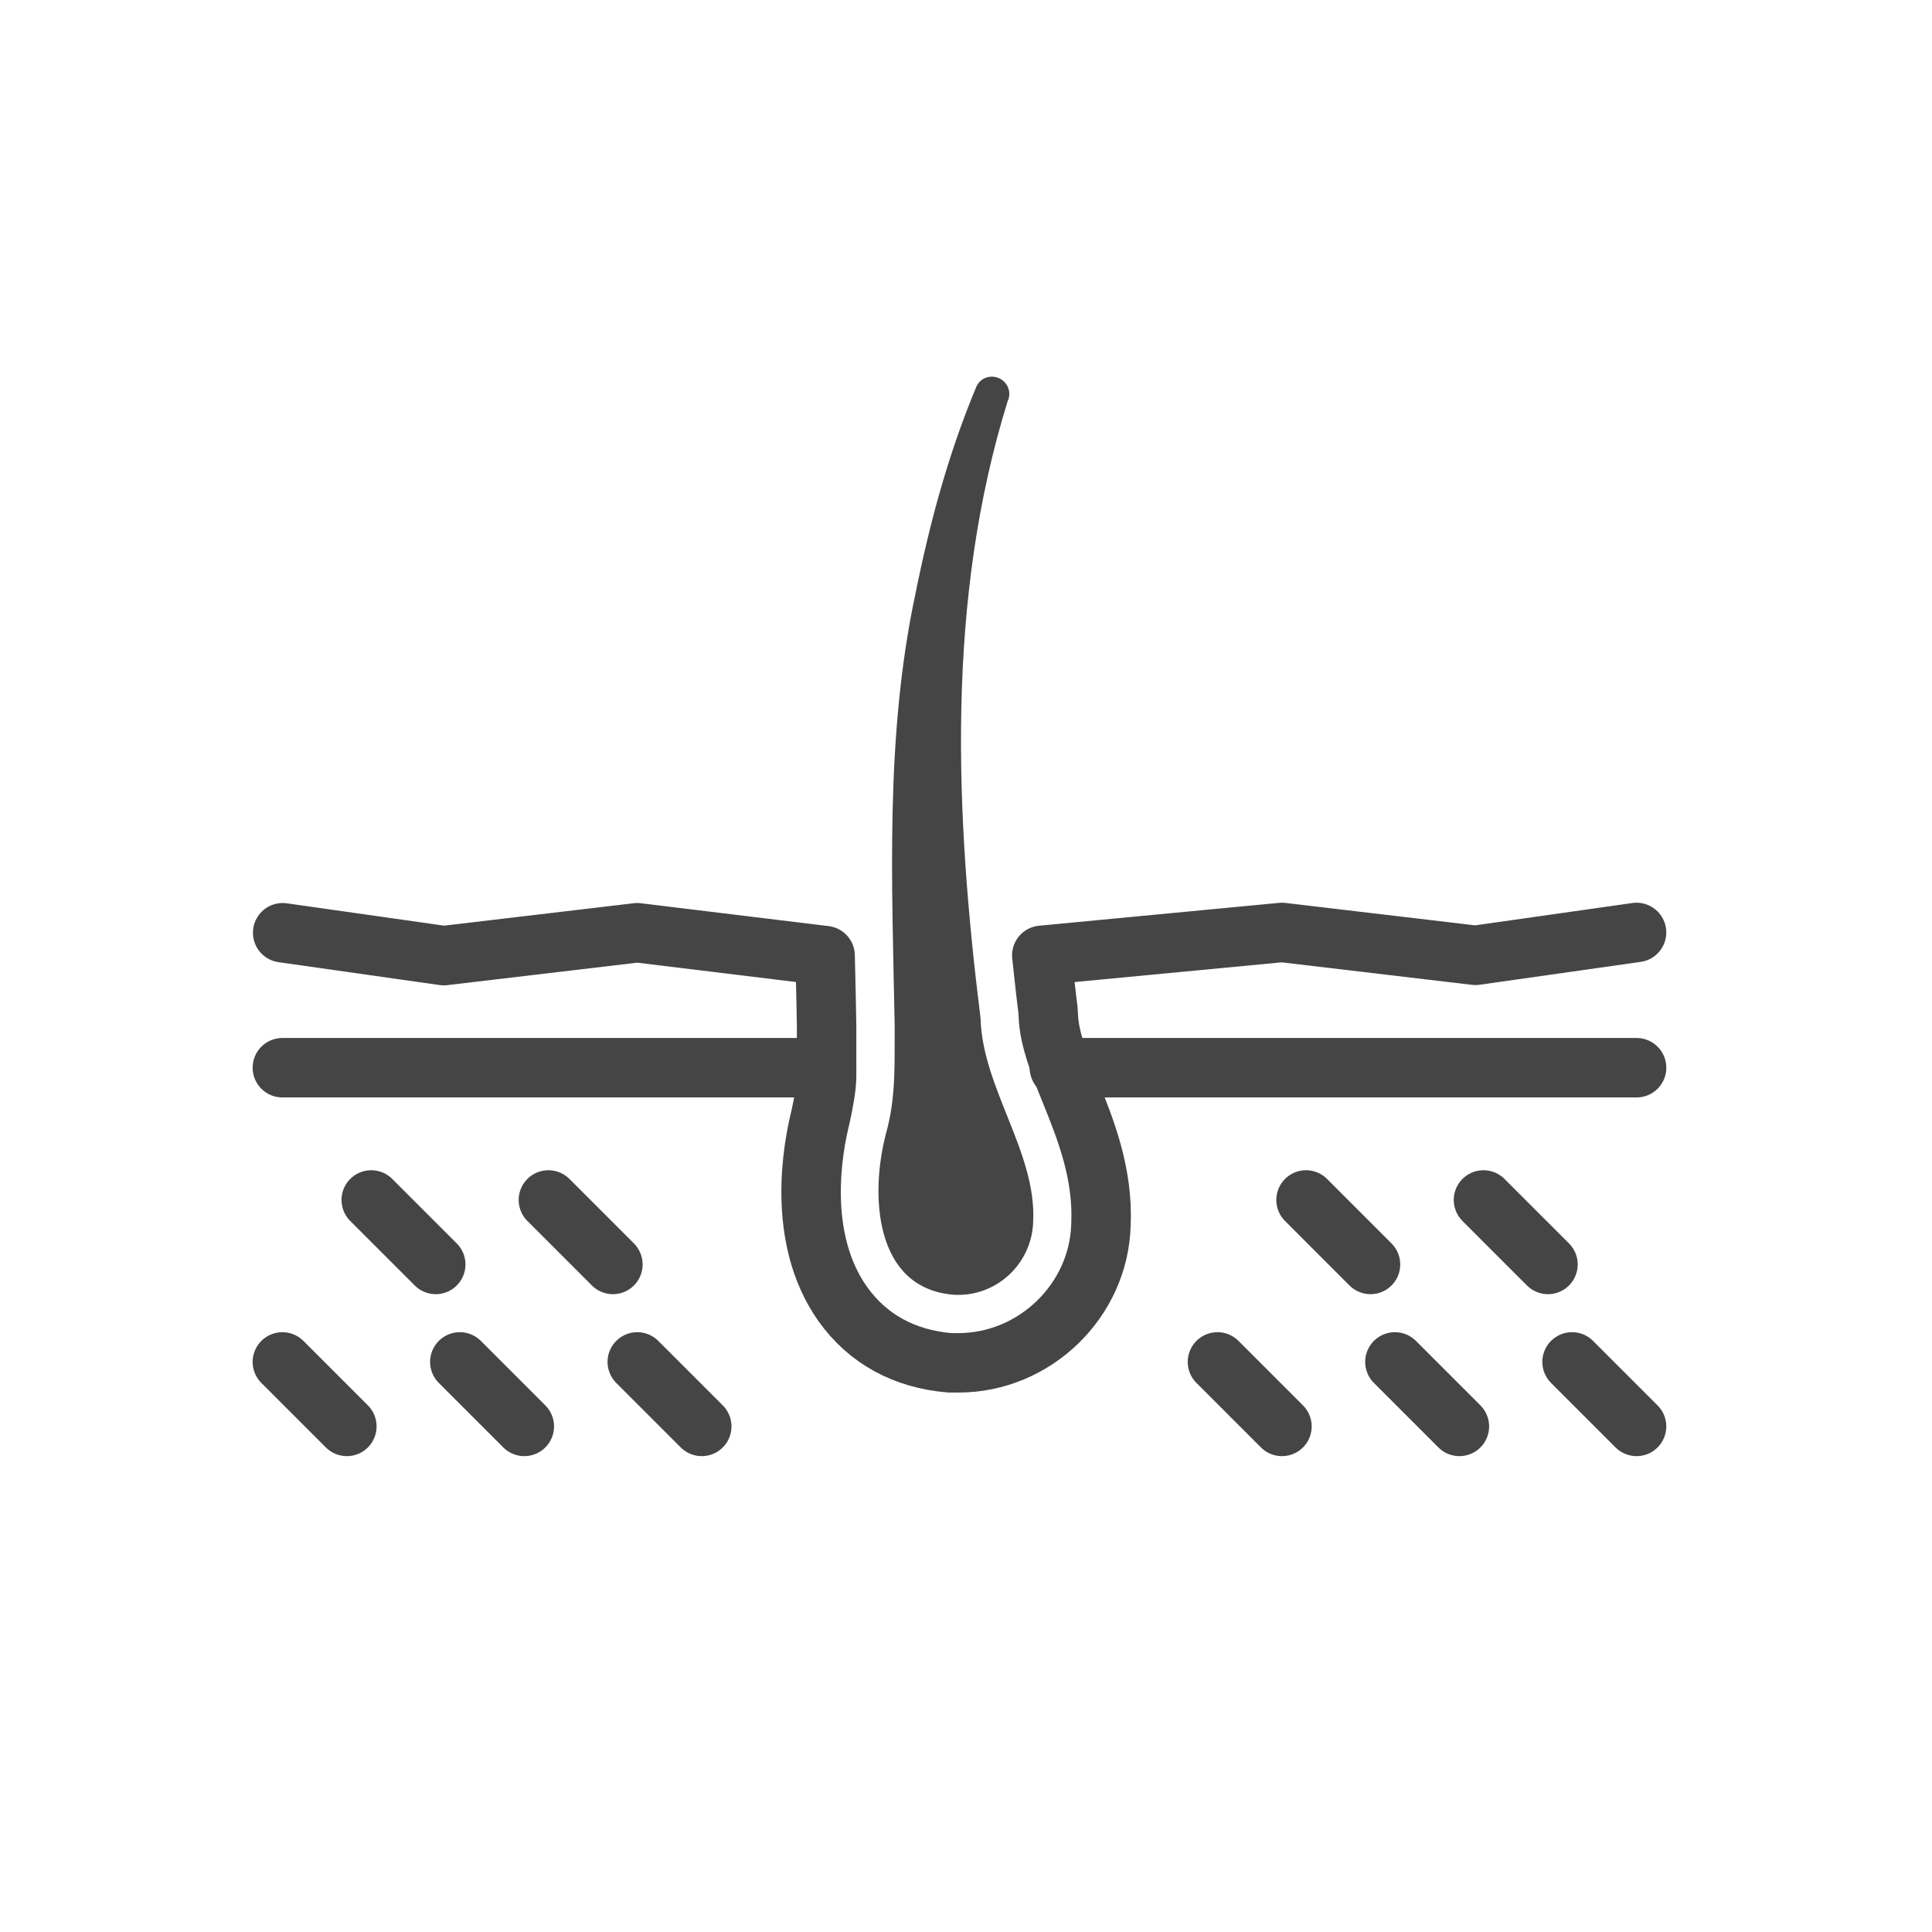
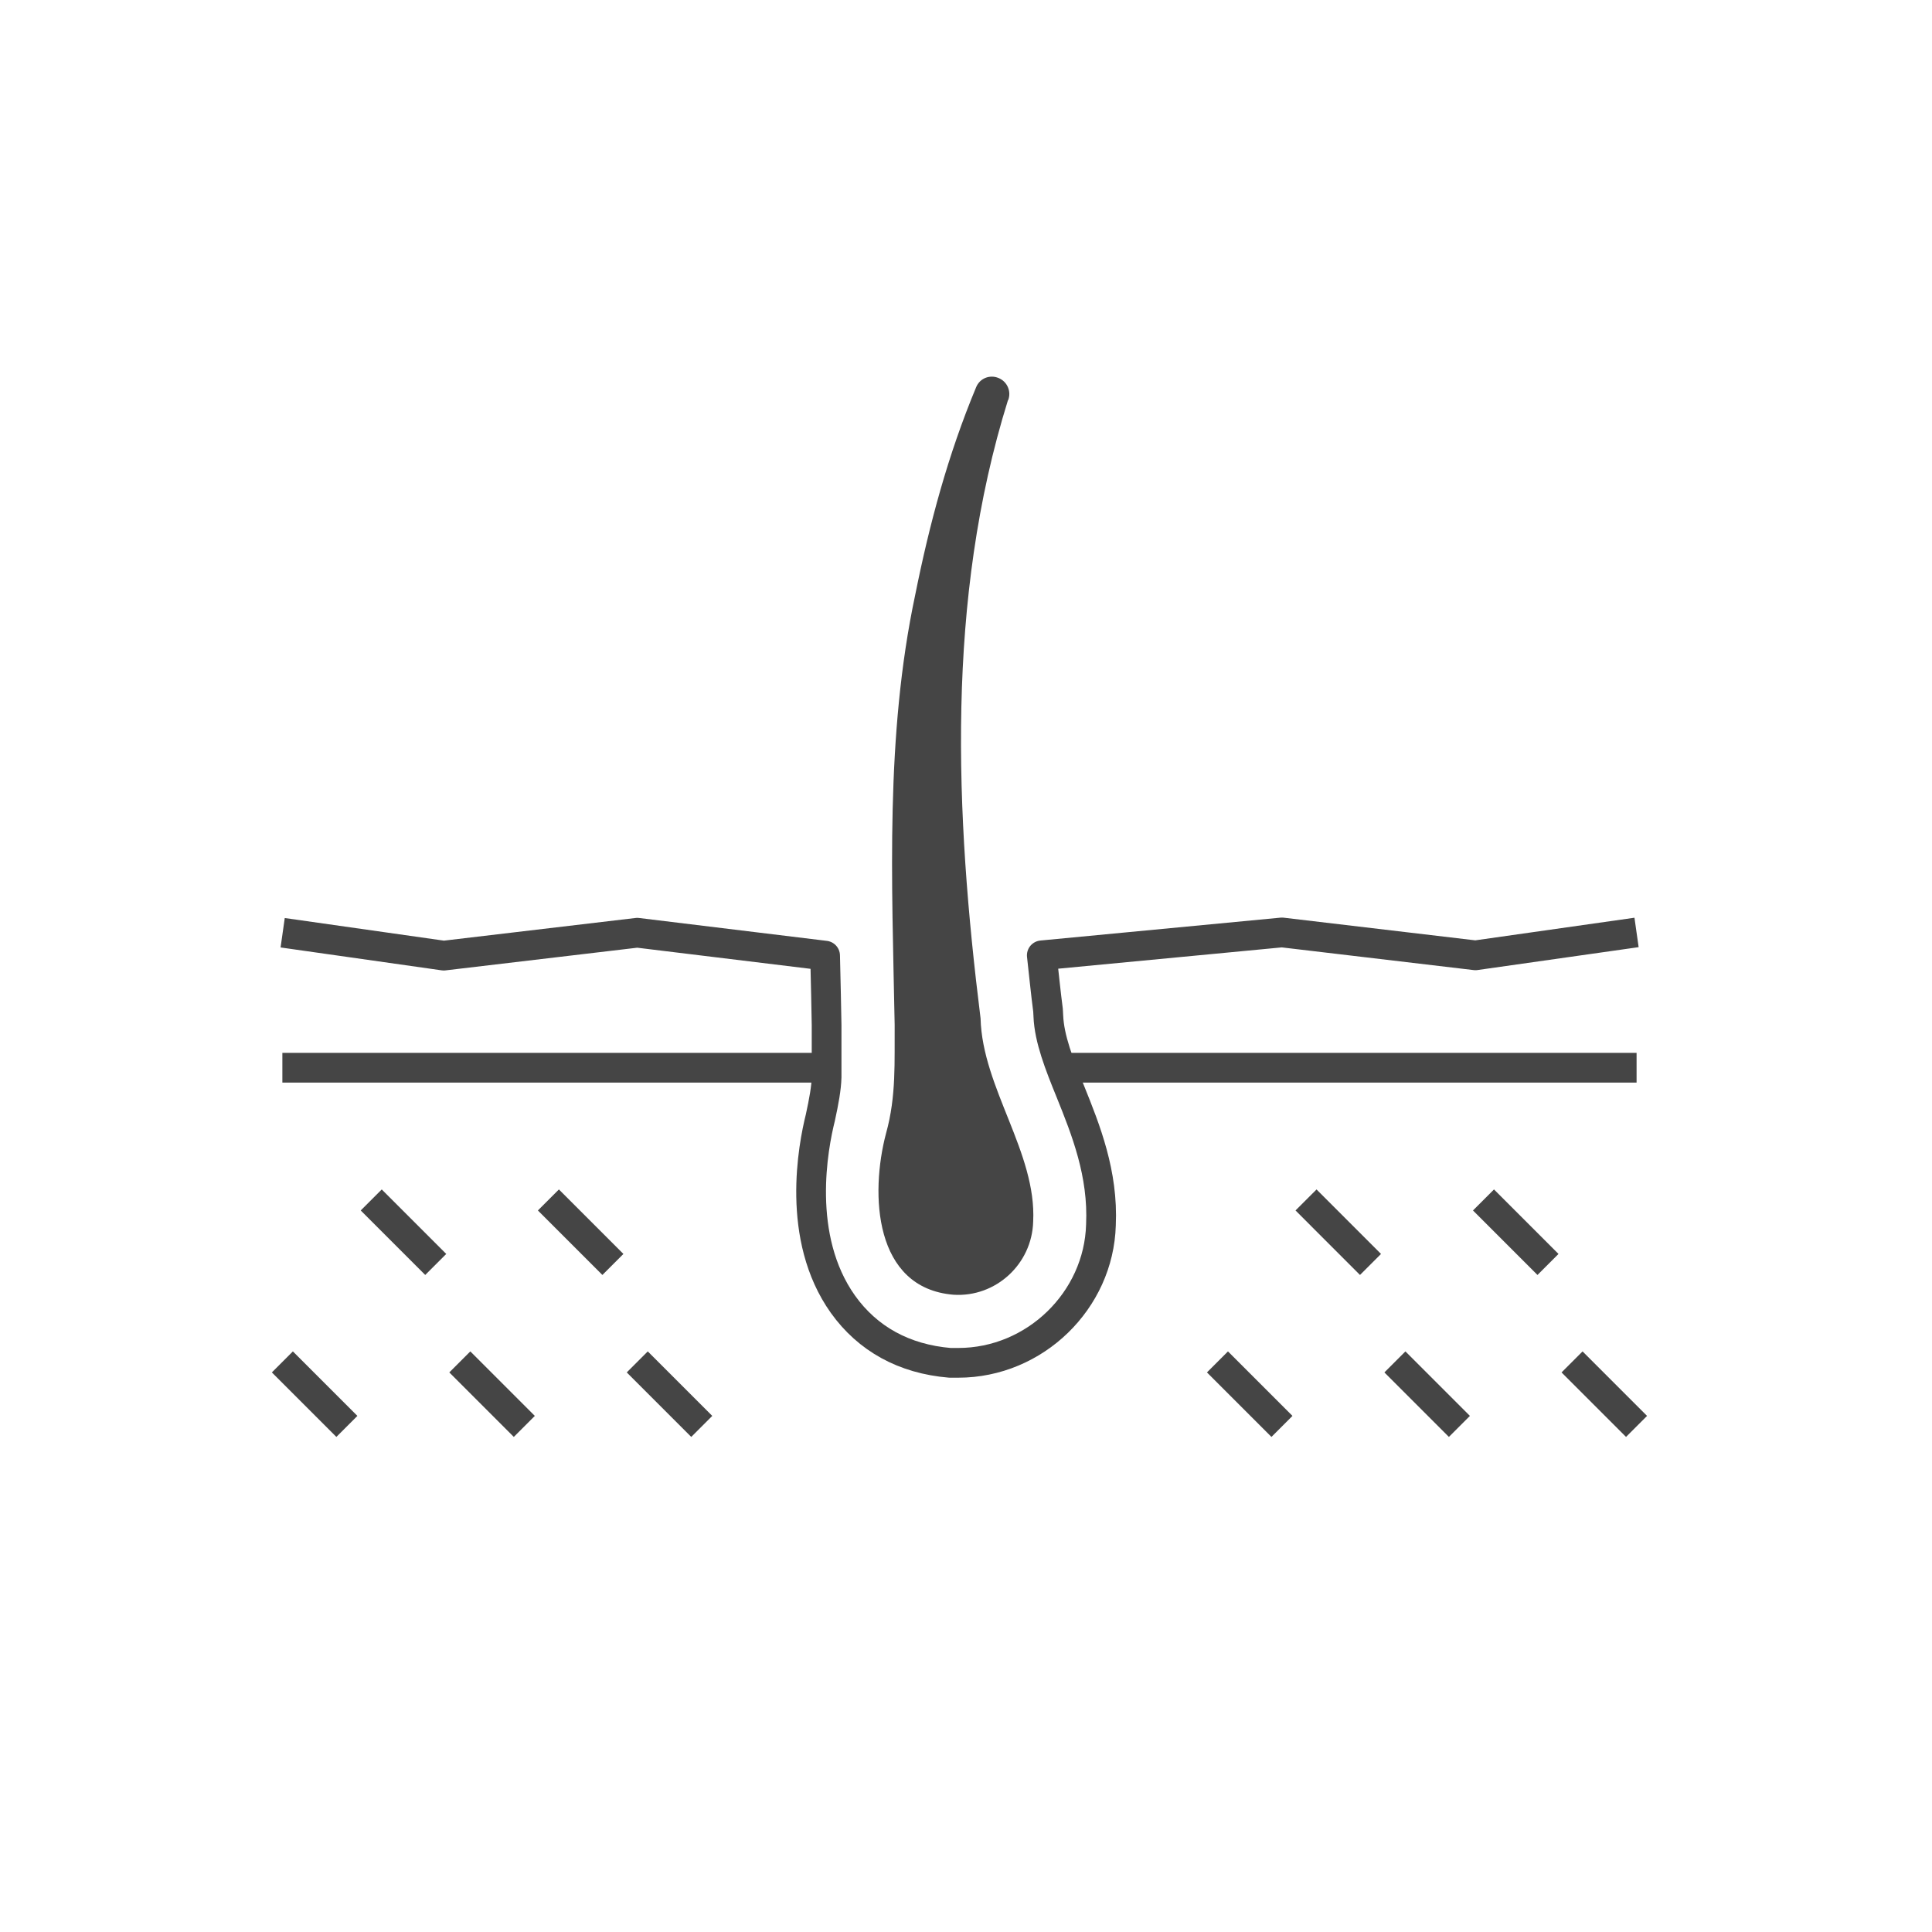
<svg xmlns="http://www.w3.org/2000/svg" width="65" height="65" viewBox="0 0 65 65" fill="none">
  <path d="M33.91 13.47C31.82 20.171 32.13 27.37 32.99 34.261C33.05 36.6 34.88 38.781 34.76 41.1C34.72 42.531 33.5 43.651 32.08 43.56C29.4 43.34 29.27 40.17 29.81 38.13C30.16 36.88 30.09 35.691 30.1 34.48C30.01 29.66 29.78 24.78 30.79 20.02C31.27 17.631 31.89 15.31 32.84 13.03C32.96 12.73 33.3 12.591 33.6 12.72C33.89 12.841 34.03 13.171 33.92 13.46L33.91 13.47Z" fill="#454545" />
-   <path d="M55.06 31.371L49.64 32.141L43.13 31.371L35.05 32.141C35.12 32.761 35.18 33.381 35.26 33.991C35.26 34.051 35.27 34.121 35.27 34.181C35.3 34.951 35.64 35.811 36.01 36.721C36.53 38.011 37.12 39.481 37.04 41.211C36.97 43.751 34.82 45.851 32.24 45.851C32.15 45.851 32.05 45.851 31.96 45.851C30.41 45.721 29.19 45.041 28.36 43.881C26.76 41.631 27.36 38.561 27.6 37.601C27.72 37.051 27.8 36.611 27.81 36.241V34.491L27.79 33.461C27.78 33.021 27.77 32.591 27.76 32.151L21.44 31.381L14.93 32.151L9.51 31.381" stroke="#454545" stroke-width="2" stroke-linecap="round" stroke-linejoin="round" />
-   <path d="M9.5 35.922H27.81" stroke="#454545" stroke-width="2" stroke-linecap="round" stroke-linejoin="round" />
-   <path d="M35.641 35.922H55.061" stroke="#454545" stroke-width="2" stroke-linecap="round" stroke-linejoin="round" />
-   <path d="M9.5 45.82L11.67 47.99" stroke="#454545" stroke-width="2" stroke-linecap="round" stroke-linejoin="round" />
-   <path d="M15.47 45.82L17.64 47.99" stroke="#454545" stroke-width="2" stroke-linecap="round" stroke-linejoin="round" />
-   <path d="M21.44 45.82L23.61 47.99" stroke="#454545" stroke-width="2" stroke-linecap="round" stroke-linejoin="round" />
-   <path d="M40.96 45.82L43.13 47.99" stroke="#454545" stroke-width="2" stroke-linecap="round" stroke-linejoin="round" />
-   <path d="M46.93 45.82L49.1 47.99" stroke="#454545" stroke-width="2" stroke-linecap="round" stroke-linejoin="round" />
-   <path d="M52.89 45.82L55.06 47.99" stroke="#454545" stroke-width="2" stroke-linecap="round" stroke-linejoin="round" />
-   <path d="M12.49 40.371L14.66 42.541" stroke="#454545" stroke-width="2" stroke-linecap="round" stroke-linejoin="round" />
-   <path d="M18.45 40.371L20.62 42.541" stroke="#454545" stroke-width="2" stroke-linecap="round" stroke-linejoin="round" />
-   <path d="M43.94 40.371L46.109 42.541" stroke="#454545" stroke-width="2" stroke-linecap="round" stroke-linejoin="round" />
-   <path d="M49.91 40.371L52.08 42.541" stroke="#454545" stroke-width="2" stroke-linecap="round" stroke-linejoin="round" />
+   <path d="M55.06 31.371L49.64 32.141L43.13 31.371L35.05 32.141C35.12 32.761 35.18 33.381 35.26 33.991C35.26 34.051 35.27 34.121 35.27 34.181C35.3 34.951 35.64 35.811 36.01 36.721C36.53 38.011 37.12 39.481 37.04 41.211C36.97 43.751 34.82 45.851 32.24 45.851C32.15 45.851 32.05 45.851 31.96 45.851C30.41 45.721 29.19 45.041 28.36 43.881C26.76 41.631 27.36 38.561 27.6 37.601C27.72 37.051 27.8 36.611 27.81 36.241V34.491L27.79 33.461C27.78 33.021 27.77 32.591 27.76 32.151L21.44 31.381L14.93 32.151L9.51 31.381" stroke="#454545" strokeWidth="2" strokeLinecap="round" stroke-linejoin="round" />
+   <path d="M9.5 35.922H27.81" stroke="#454545" strokeWidth="2" strokeLinecap="round" stroke-linejoin="round" />
+   <path d="M35.641 35.922H55.061" stroke="#454545" strokeWidth="2" strokeLinecap="round" stroke-linejoin="round" />
+   <path d="M9.5 45.82L11.67 47.99" stroke="#454545" strokeWidth="2" strokeLinecap="round" stroke-linejoin="round" />
+   <path d="M15.47 45.82L17.64 47.99" stroke="#454545" strokeWidth="2" strokeLinecap="round" stroke-linejoin="round" />
+   <path d="M21.44 45.82L23.61 47.99" stroke="#454545" strokeWidth="2" strokeLinecap="round" stroke-linejoin="round" />
+   <path d="M40.96 45.82L43.13 47.99" stroke="#454545" strokeWidth="2" strokeLinecap="round" stroke-linejoin="round" />
+   <path d="M46.93 45.82L49.1 47.99" stroke="#454545" strokeWidth="2" strokeLinecap="round" stroke-linejoin="round" />
+   <path d="M52.89 45.82L55.06 47.99" stroke="#454545" strokeWidth="2" strokeLinecap="round" stroke-linejoin="round" />
+   <path d="M12.49 40.371L14.66 42.541" stroke="#454545" strokeWidth="2" strokeLinecap="round" stroke-linejoin="round" />
+   <path d="M18.45 40.371L20.62 42.541" stroke="#454545" strokeWidth="2" strokeLinecap="round" stroke-linejoin="round" />
+   <path d="M43.94 40.371L46.109 42.541" stroke="#454545" strokeWidth="2" strokeLinecap="round" stroke-linejoin="round" />
+   <path d="M49.91 40.371L52.08 42.541" stroke="#454545" strokeWidth="2" strokeLinecap="round" stroke-linejoin="round" />
</svg>
